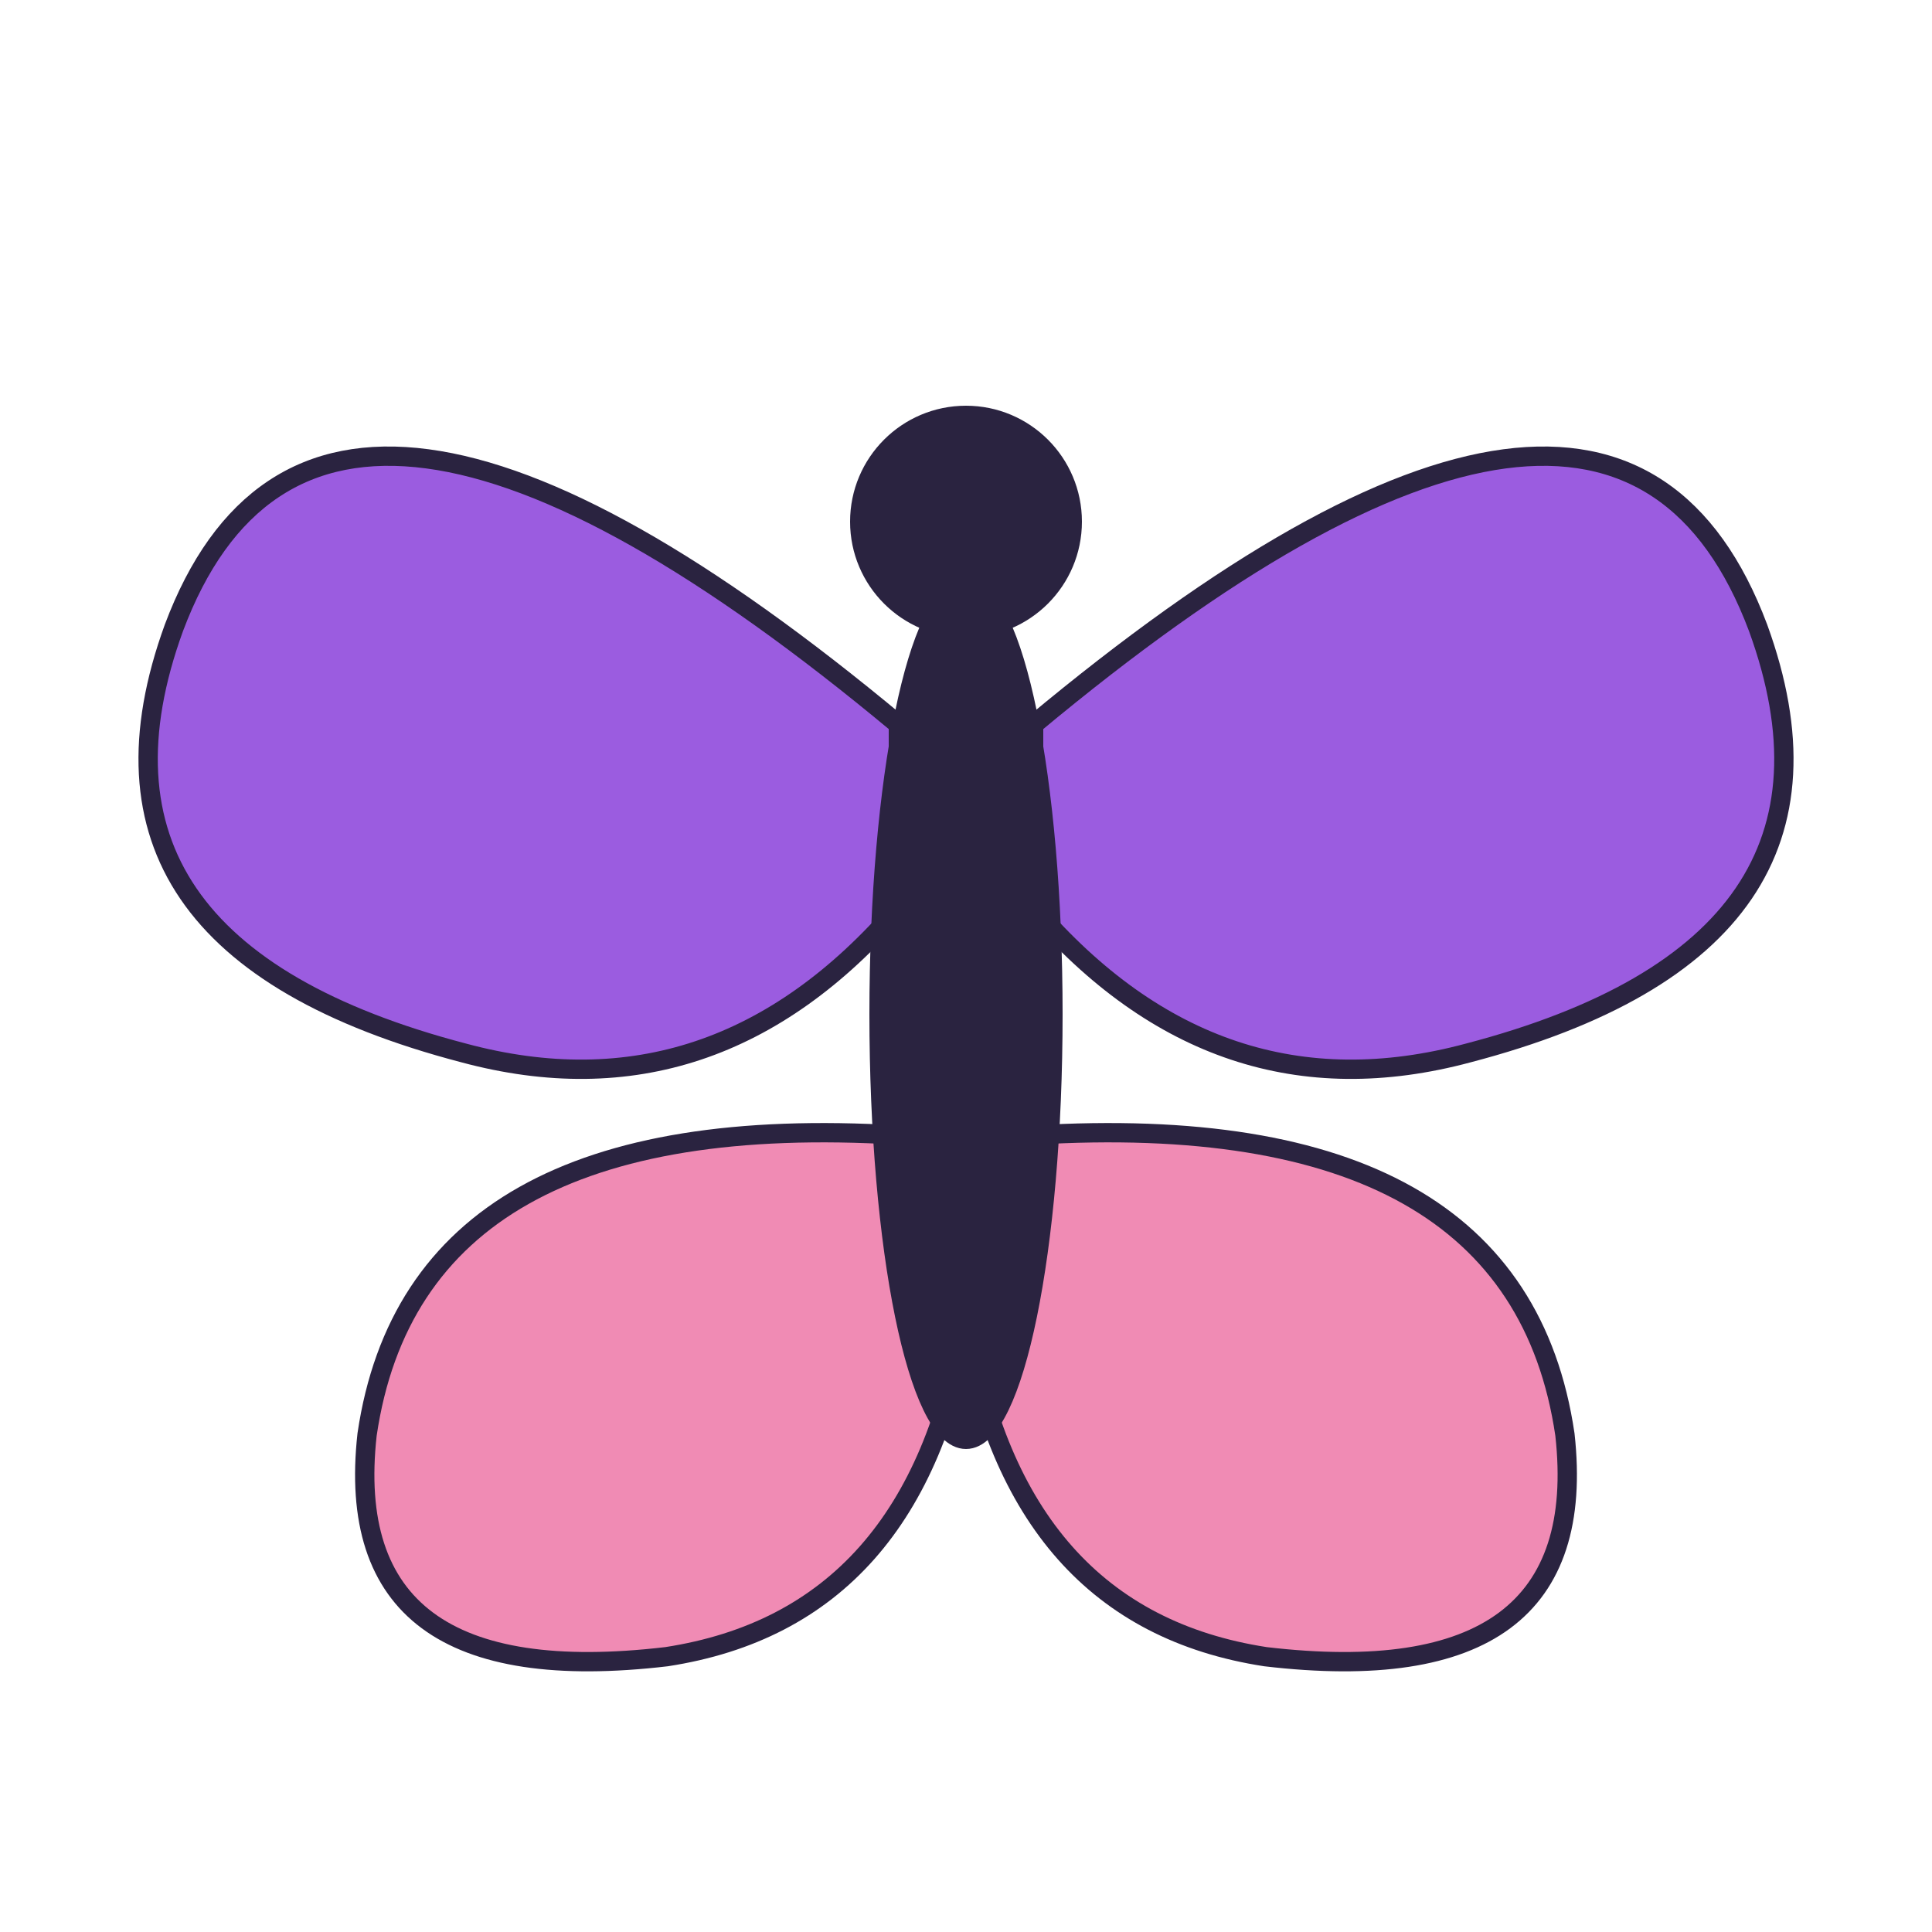
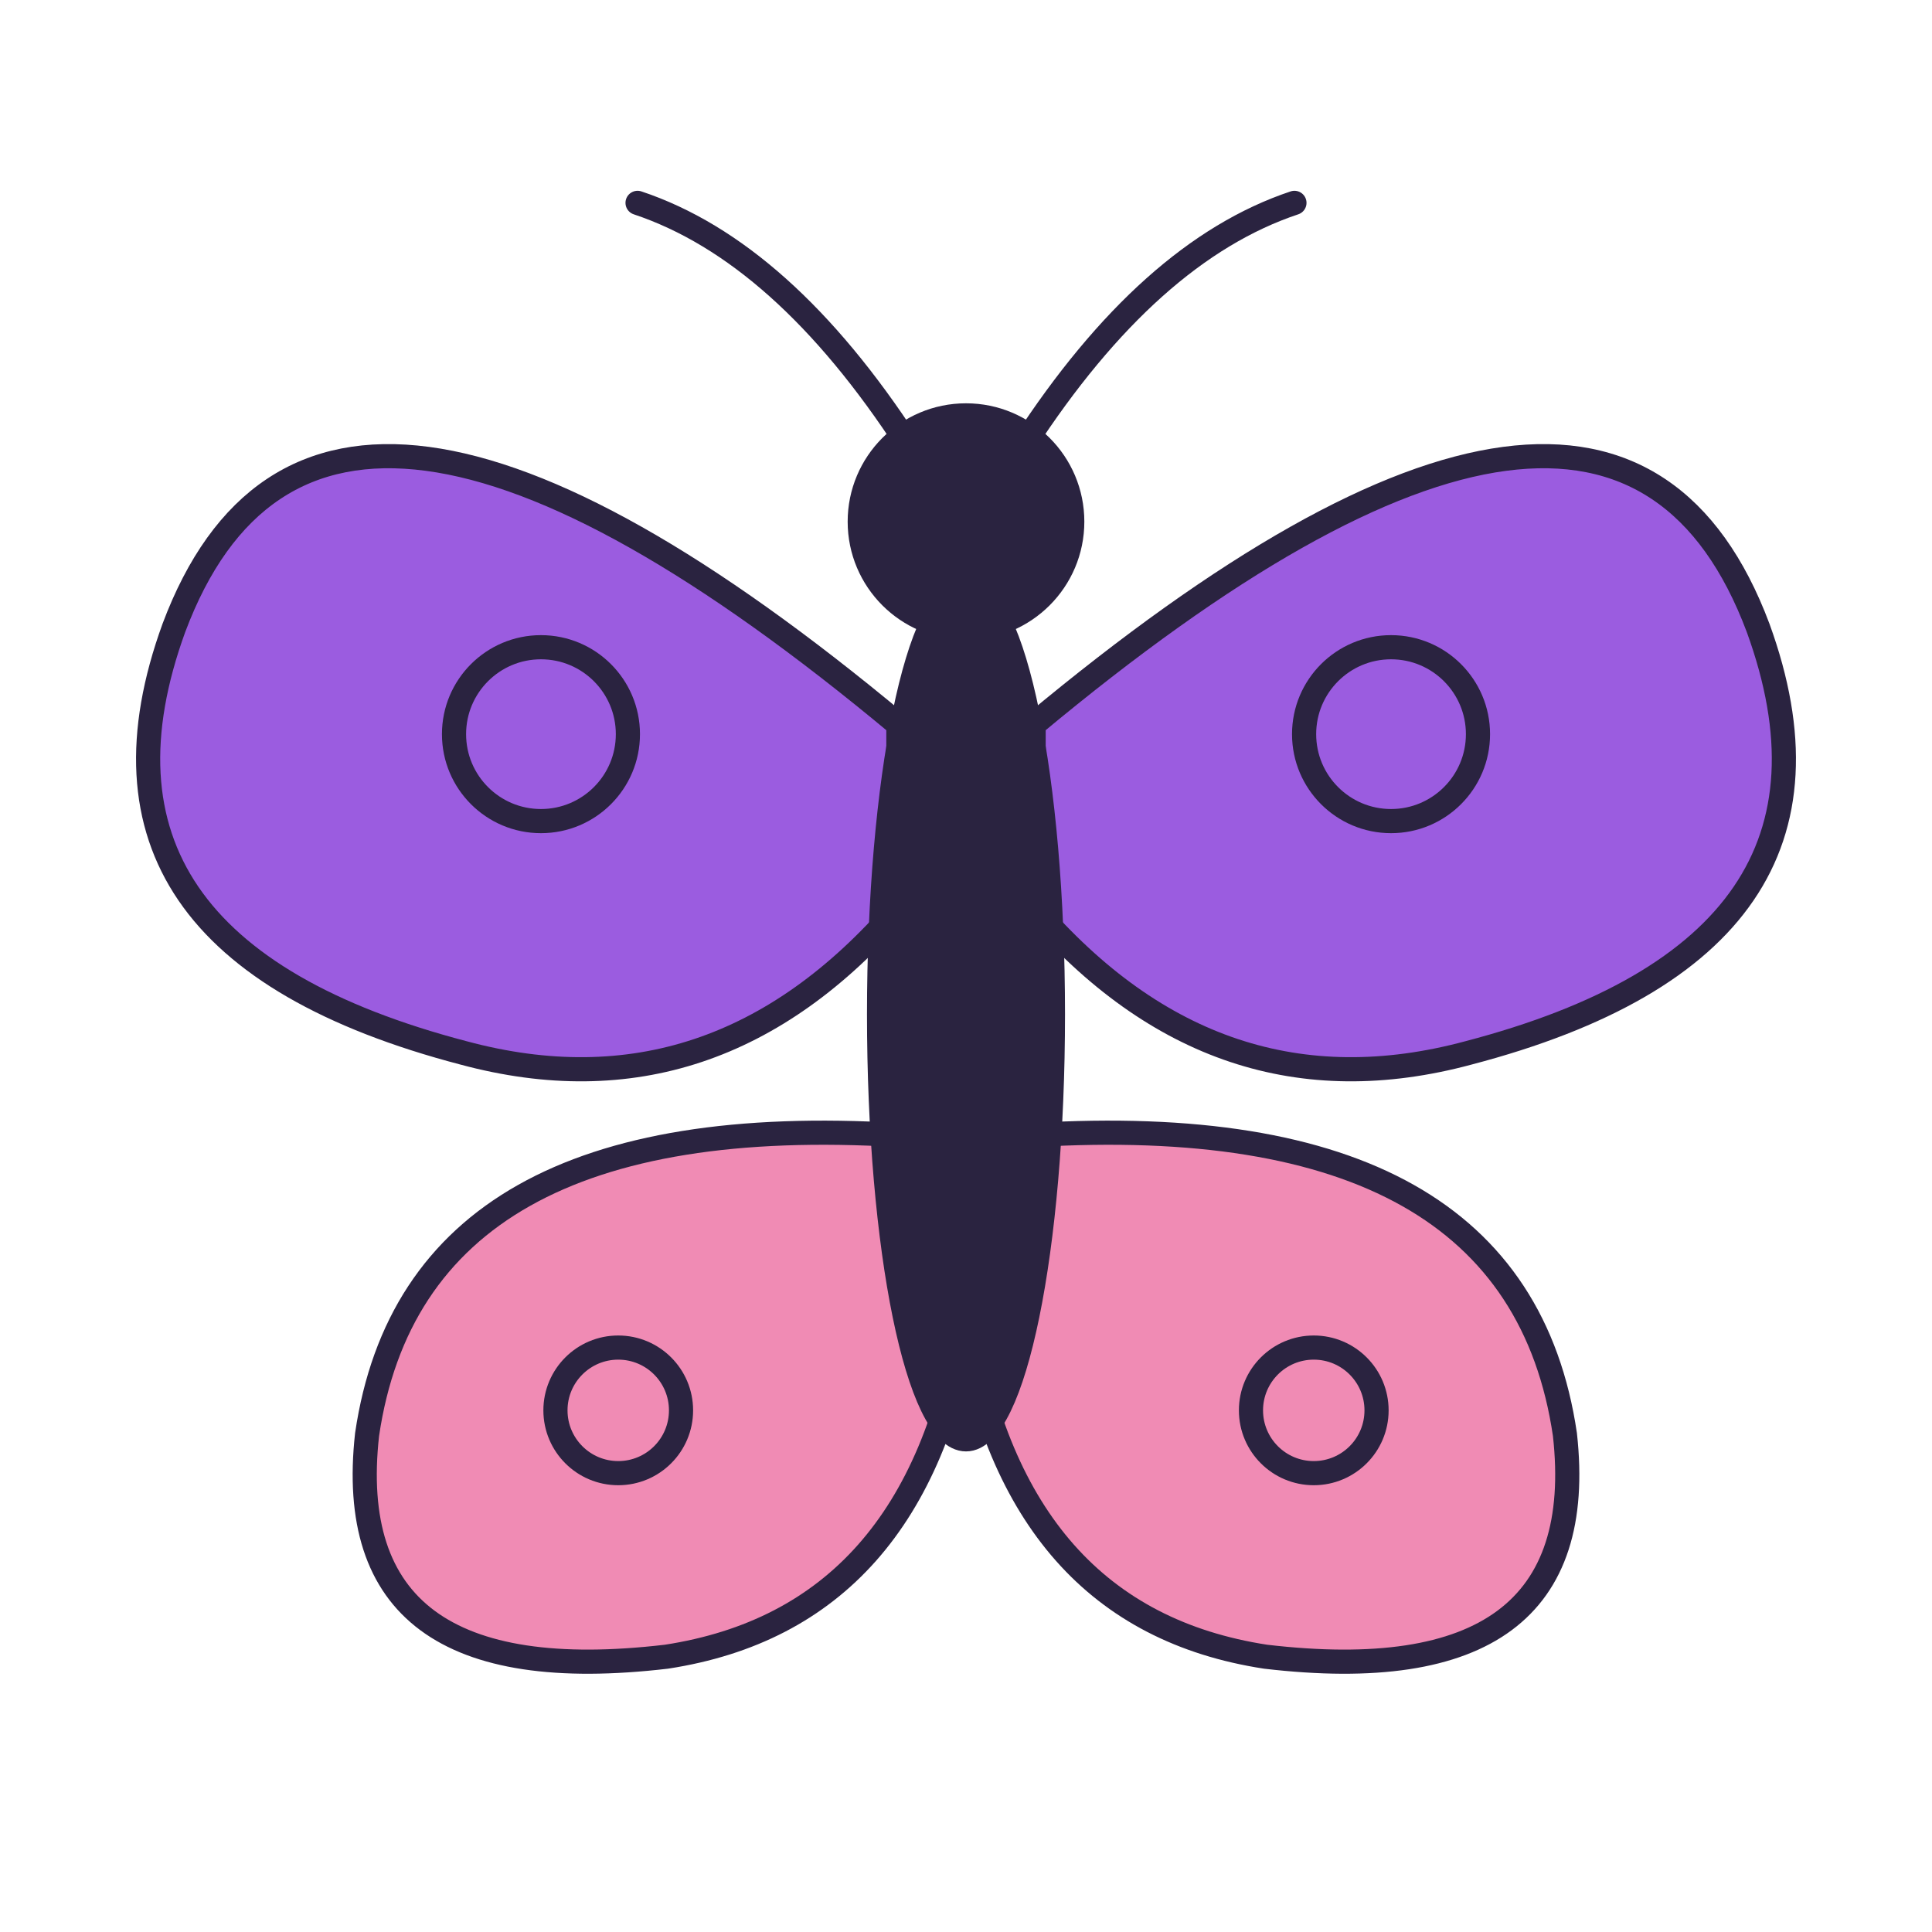
<svg xmlns="http://www.w3.org/2000/svg" viewBox="0 0 400 400">
-   <g id="wings-top" data-region="wings-top" data-default-color="#9B5CE0" fill="#9B5CE0" stroke="#2A2340" stroke-width="4" stroke-linejoin="round">
+   <g id="wings-top" data-region="wings-top" data-default-color="#9B5CE0" fill="#9B5CE0" stroke="none">
    <g>
      <path d="M186 150 q-120 -100 -150 -20 q-24 66 60 88 q52 14 90 -30 z" />
      <path d="M214 150 q120 -100 150 -20 q24 66 -60 88 q-52 14 -90 -30 z" />
    </g>
  </g>
-   <g id="wings-bottom" data-region="wings-bottom" data-default-color="#F08BB4" fill="#F08BB4" stroke="#2A2340" stroke-width="4" stroke-linejoin="round">
+   <g id="wings-bottom" data-region="wings-bottom" data-default-color="#F08BB4" fill="#F08BB4" stroke="none">
    <g>
      <path d="M186 235 q-100 -6 -110 62 q-6 54 62 46 q52 -8 62 -70 z" />
      <path d="M214 235 q100 -6 110 62 q6 54 -62 46 q-52 -8 -62 -70 z" />
    </g>
  </g>
-   <g id="body" data-region="body" data-default-color="#2A2340" fill="#2A2340" stroke="#2A2340" stroke-width="4" stroke-linejoin="round">
+   <g id="body" data-region="body" data-default-color="#2A2340" fill="#2A2340" stroke="none">
    <g>
      <ellipse cx="200" cy="210" rx="18" ry="88" />
      <circle cx="200" cy="108" r="22" />
    </g>
  </g>
+   <g data-ink="1" fill="none" stroke="#2A2340" stroke-width="5" stroke-linecap="round" stroke-linejoin="round" pointer-events="none">
+     <ellipse cx="200" cy="210" rx="18" ry="88" />
+     <circle cx="200" cy="108" r="22" />
+     <path d="M186 150 q-120 -100 -150 -20 q-24 66 60 88 q52 14 90 -30 z" />
+     <path d="M214 150 q120 -100 150 -20 q24 66 -60 88 q-52 14 -90 -30 z" />
+     <path d="M186 235 q-100 -6 -110 62 q-6 54 62 46 q52 -8 62 -70 z" />
+     <path d="M214 235 q100 -6 110 62 q6 54 -62 46 q-52 -8 -62 -70 z" />
+     <path d="M188 92 q-26 -40 -56 -50" />
+     <path d="M212 92 q26 -40 56 -50" />
+     <circle cx="112" cy="152" r="18" />
+     <circle cx="288" cy="152" r="18" />
+     <circle cx="128" cy="292" r="13" />
+     <circle cx="272" cy="292" r="13" />
+   </g>
</svg>
